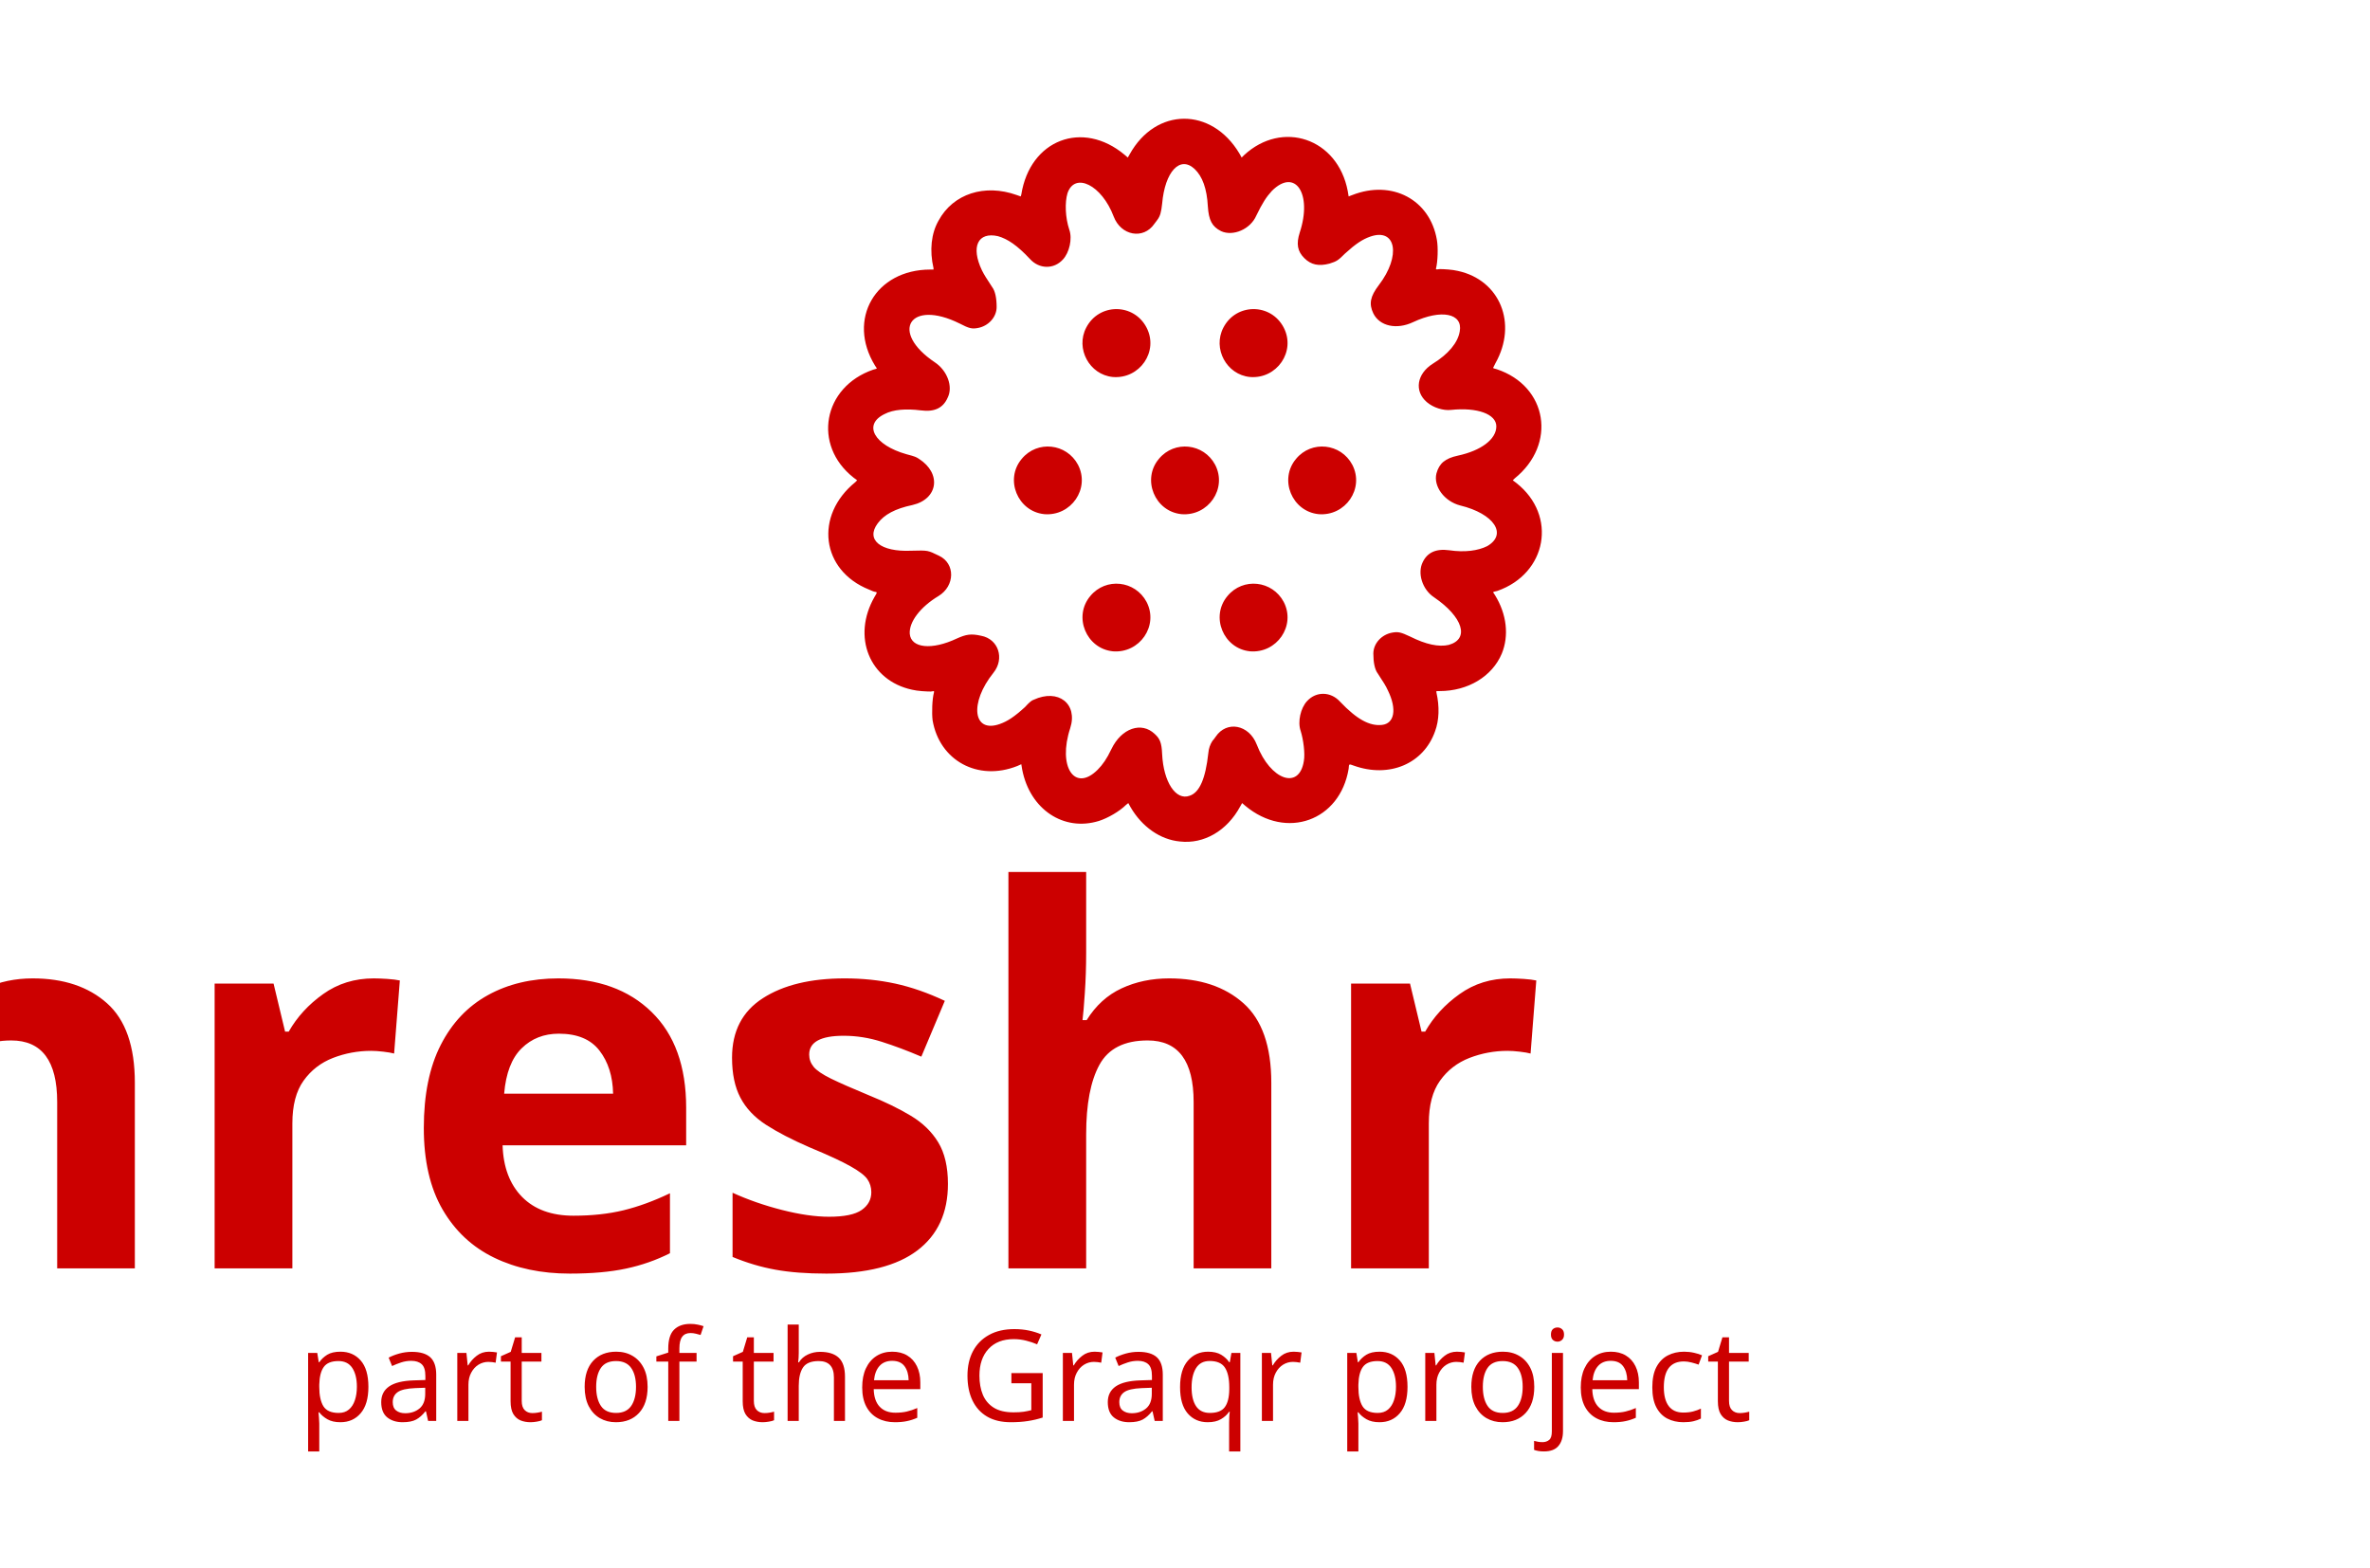
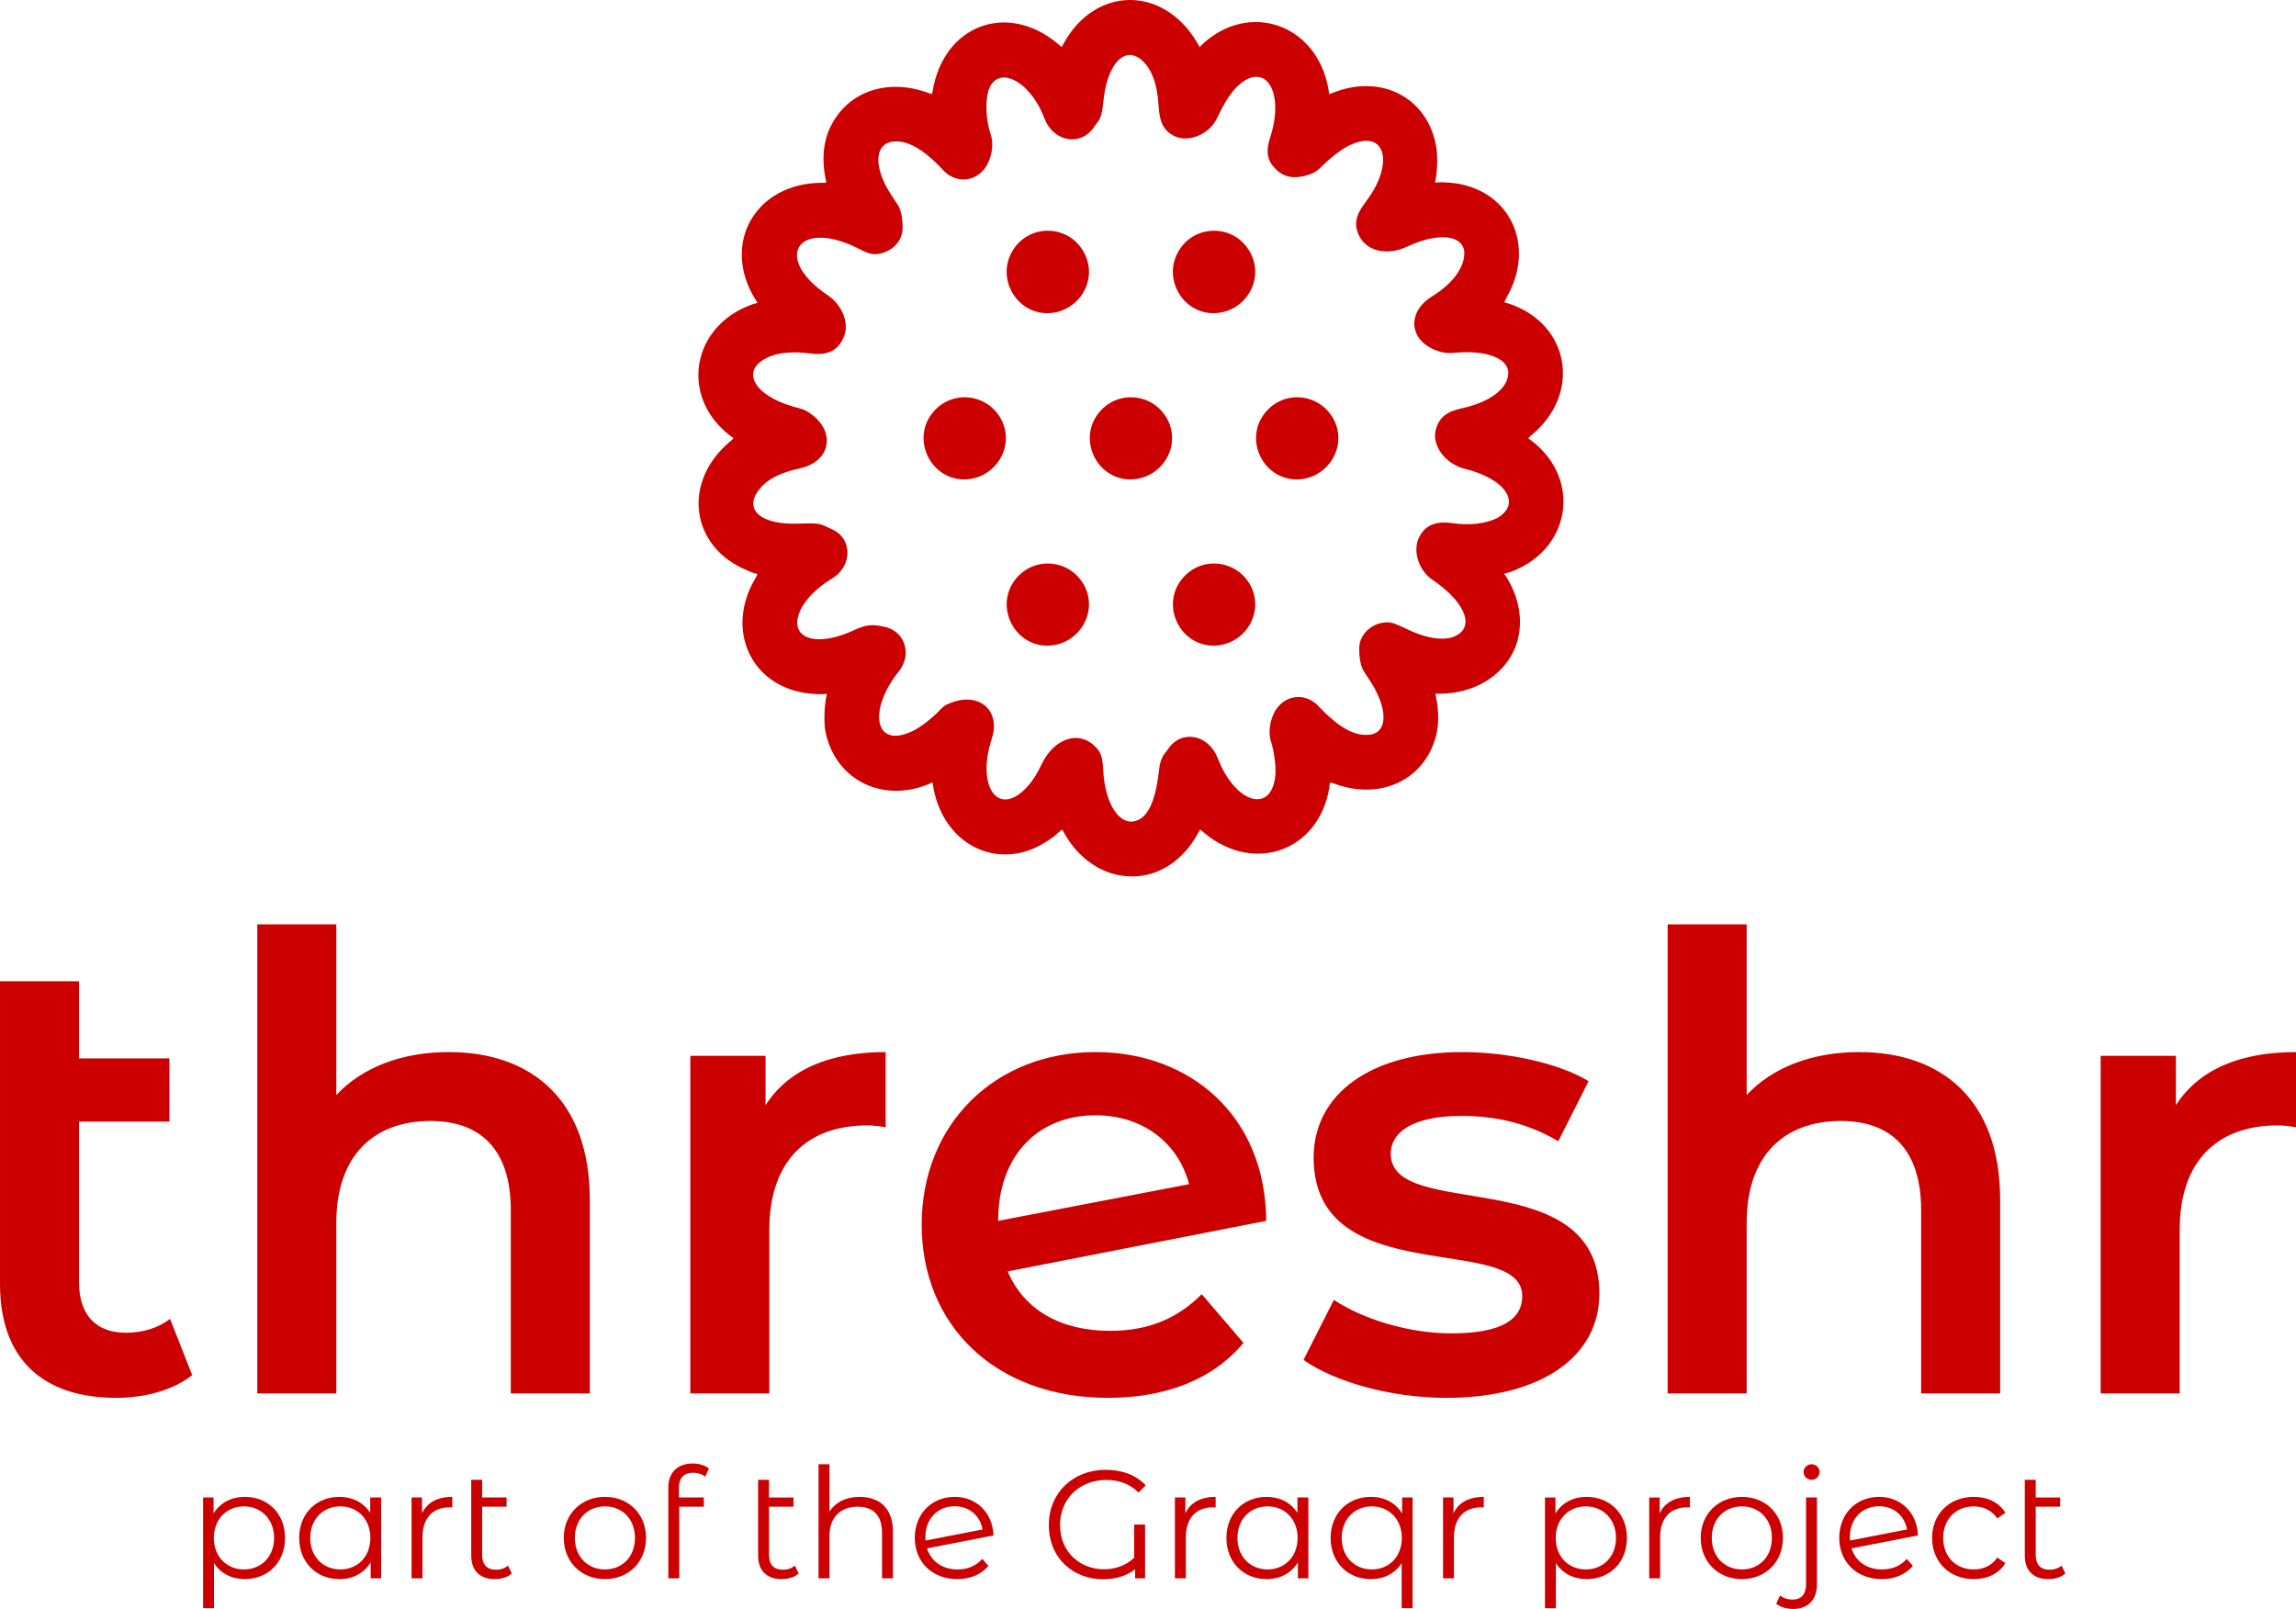
- <svg xmlns="http://www.w3.org/2000/svg" width="499" height="330" viewBox="0 0 499 330" version="1.1" id="svg1">
+ <svg xmlns="http://www.w3.org/2000/svg" width="398.836" height="279.493" viewBox="0 0 398.836 279.493" version="1.1" id="svg1">
  <defs id="defs1" />
-   <g id="layer1" transform="translate(-225.35,51.92756)">
+   <g id="layer1" transform="translate(-278.3971,26.92756)">
    <g id="g1">
      <g id="g2" transform="matrix(1.001492,0,0,1.001492,23.17135,40.87046)" style="stroke-width:0.999">
-         <path d="m 449.945,84.251 c -4.133,-0.384 -7.978,-3.076 -10.381,-7.209 l -0.481,-0.865 -0.481,0.384 c -1.346,1.346 -3.845,2.787 -5.671,3.364 -7.401,2.307 -14.514,-2.403 -16.148,-10.765 l -0.192,-1.153 -0.865,0.384 c -8.266,3.268 -16.34,-1.153 -17.782,-9.612 -0.192,-1.538 -0.096,-4.517 0.288,-5.863 v -0.288 l -0.673,0.096 c -0.865,0 -2.787,-0.096 -3.941,-0.384 -8.939,-1.922 -12.687,-11.15 -7.882,-19.512 0.577,-0.961 0.577,-0.961 0.192,-1.057 -0.192,0 -0.769,-0.192 -1.346,-0.481 -10.092,-4.037 -11.534,-15.571 -2.883,-22.587 l 0.384,-0.384 -0.769,-0.577 c -8.65,-6.824 -6.44,-19.031 4.133,-22.683 0.384,-0.096 0.769,-0.192 0.769,-0.288 0,0 -0.192,-0.288 -0.384,-0.577 -5.959,-9.708 0.096,-20.184 11.63,-20.184 h 0.673 v -0.288 c -0.865,-3.749 -0.481,-7.305 1.057,-9.996 3.076,-5.671 9.708,-7.785 16.436,-5.383 0.481,0.192 0.865,0.288 0.865,0.288 0,0 0,-0.192 0.096,-0.384 1.826,-11.534 12.88,-15.763 21.722,-8.362 l 0.673,0.577 0.384,-0.673 c 5.479,-9.9 17.205,-9.996 23.068,-0.192 l 0.481,0.865 0.481,-0.481 c 8.074,-7.497 19.704,-3.556 21.818,7.497 l 0.192,1.153 0.769,-0.288 c 8.362,-3.268 16.34,0.961 17.782,9.419 0.288,1.538 0.192,4.614 -0.192,6.055 0,0.192 0,0.192 0.769,0.096 0.865,0 2.691,0.096 3.845,0.384 8.843,1.922 12.591,11.053 7.882,19.416 -0.288,0.577 -0.481,0.961 -0.481,0.961 0,0.096 0.384,0.192 0.769,0.288 10.669,3.556 12.687,15.763 3.749,22.972 l -0.384,0.384 0.769,0.577 c 8.65,6.824 6.44,19.031 -4.037,22.683 -0.481,0.096 -0.865,0.192 -0.865,0.288 0,0 0.192,0.288 0.384,0.577 2.499,4.037 2.98,8.554 1.442,12.303 -2.018,4.806 -7.113,7.882 -13.072,7.882 h -0.673 v 0.288 c 0.673,2.98 0.577,5.863 -0.288,8.17 -2.403,6.824 -9.612,9.9 -17.109,7.209 -1.057,-0.384 -0.961,-0.384 -1.057,0.673 -1.826,10.957 -13.072,14.994 -21.722,7.785 l -0.673,-0.577 -0.384,0.673 c -2.787,5.19 -7.689,7.978 -12.687,7.401 z m 2.018,-9.612 c 2.115,-0.673 3.364,-3.652 3.941,-8.939 0.096,-1.057 0.384,-1.826 0.865,-2.595 0.192,-0.192 0.481,-0.577 0.673,-0.865 2.307,-3.46 7.016,-2.595 8.65,1.634 2.884,7.497 8.939,9.612 9.9,3.46 0.288,-1.538 -0.096,-4.517 -0.673,-6.344 -0.673,-1.922 0,-4.806 1.346,-6.248 1.922,-2.115 4.998,-2.018 6.92,0.096 3.556,3.749 6.248,5.19 8.843,4.902 2.595,-0.288 3.172,-3.268 1.25,-7.209 -0.481,-1.057 -0.865,-1.634 -2.115,-3.556 -0.673,-0.865 -0.961,-2.403 -0.961,-4.229 0,-2.115 1.73,-4.037 4.037,-4.421 1.153,-0.192 1.73,-0.096 3.749,0.865 3.268,1.634 5.959,2.211 8.074,1.73 4.421,-1.25 2.98,-5.863 -3.076,-9.996 -2.499,-1.634 -3.556,-5.094 -2.403,-7.401 0.961,-2.018 2.787,-2.884 5.575,-2.499 3.268,0.481 6.055,0.096 7.978,-0.865 4.325,-2.499 1.442,-6.824 -5.671,-8.554 -3.364,-0.865 -5.671,-4.037 -4.998,-6.728 0.577,-2.115 1.826,-3.172 4.517,-3.749 4.902,-1.057 8.074,-3.46 8.074,-6.151 0,-2.595 -4.037,-4.037 -9.516,-3.46 -1.634,0.192 -3.749,-0.481 -5.094,-1.634 -2.691,-2.307 -2.115,-5.959 1.25,-8.074 3.268,-2.018 5.286,-4.421 5.671,-6.824 0.673,-3.749 -3.845,-4.71 -9.804,-1.922 -3.46,1.634 -7.017,0.865 -8.362,-1.826 -0.961,-2.018 -0.673,-3.556 1.153,-5.959 4.71,-6.151 3.652,-12.111 -1.826,-10.188 -1.634,0.577 -3.076,1.538 -5.286,3.556 -1.442,1.442 -1.73,1.634 -3.268,2.115 -2.211,0.577 -3.845,0.288 -5.286,-1.153 -1.442,-1.442 -1.73,-2.98 -0.961,-5.383 2.691,-8.17 -0.961,-13.649 -5.863,-8.747 -1.153,1.25 -2.018,2.595 -3.268,5.19 -1.25,2.883 -4.902,4.421 -7.401,3.268 -1.922,-0.961 -2.595,-2.307 -2.787,-5.19 -0.192,-3.749 -1.153,-6.344 -2.787,-7.882 -3.076,-2.883 -6.248,0.577 -6.824,7.305 -0.192,1.73 -0.384,2.595 -1.057,3.46 -0.096,0.096 -0.384,0.481 -0.577,0.769 -2.307,3.364 -7.017,2.499 -8.554,-1.538 -2.499,-6.632 -8.17,-9.419 -9.708,-4.902 -0.577,1.922 -0.481,5.094 0.384,7.689 0.673,1.922 0,4.806 -1.346,6.248 -1.922,2.115 -4.998,2.018 -6.92,-0.096 -2.691,-2.883 -4.71,-4.229 -6.728,-4.806 -4.229,-0.961 -5.767,2.211 -3.364,7.209 0.481,0.961 0.865,1.538 2.115,3.46 0.673,0.865 0.961,2.403 0.961,4.229 0,2.115 -1.73,4.037 -4.037,4.421 -1.153,0.192 -1.73,0.096 -3.749,-0.961 -10.477,-5.19 -14.802,1.73 -5.19,8.17 2.595,1.73 3.845,5.094 2.691,7.401 -0.961,2.211 -2.787,3.076 -5.671,2.691 -3.076,-0.384 -5.767,-0.192 -7.593,0.769 -4.614,2.211 -2.211,6.536 4.614,8.458 1.826,0.481 2.018,0.577 2.595,0.961 4.806,3.076 4.037,8.458 -1.346,9.708 -3.652,0.769 -5.959,2.018 -7.305,3.845 -2.595,3.46 0.577,6.055 7.017,5.767 3.652,-0.096 3.46,-0.096 5.863,1.057 3.46,1.634 3.364,6.344 -0.096,8.458 -3.845,2.307 -6.248,5.479 -6.055,7.978 0.288,2.98 4.614,3.46 9.9,0.961 1.922,-0.865 2.98,-1.057 5.094,-0.577 3.652,0.673 4.998,4.806 2.595,7.785 -5.094,6.344 -4.325,12.783 1.346,10.765 1.634,-0.577 3.076,-1.538 5.286,-3.556 0.865,-0.961 1.442,-1.442 1.826,-1.538 5.19,-2.403 9.323,0.865 7.689,5.959 -2.691,8.17 0.961,13.552 5.767,8.747 1.057,-1.057 1.922,-2.307 2.884,-4.325 2.115,-4.421 6.344,-5.863 9.131,-3.172 1.057,0.961 1.442,1.826 1.538,4.229 0.288,5.863 2.884,9.804 5.767,8.747 z m -16.148,-30.373 c -5.575,-0.577 -8.362,-7.305 -4.71,-11.63 3.268,-3.941 9.419,-3.268 11.822,1.25 2.595,4.998 -1.442,10.861 -7.113,10.381 z m 28.835,0 c -5.575,-0.577 -8.362,-7.305 -4.71,-11.63 3.268,-3.941 9.419,-3.268 11.822,1.25 2.595,4.998 -1.442,10.861 -7.113,10.381 z m -43.252,-28.835 c -5.575,-0.577 -8.362,-7.305 -4.71,-11.63 3.268,-3.941 9.419,-3.268 11.822,1.25 2.595,4.998 -1.442,10.861 -7.113,10.381 z m 28.835,0 c -5.575,-0.577 -8.362,-7.305 -4.71,-11.63 3.268,-3.941 9.419,-3.268 11.822,1.25 2.595,4.998 -1.442,10.861 -7.113,10.381 z m 28.835,0 c -5.575,-0.577 -8.362,-7.305 -4.71,-11.63 3.268,-3.941 9.419,-3.268 11.822,1.25 2.595,4.998 -1.442,10.861 -7.113,10.381 z m -43.252,-28.835 c -4.902,-0.481 -7.882,-5.959 -5.575,-10.381 2.691,-5.19 9.996,-5.19 12.687,0 2.595,4.998 -1.442,10.861 -7.113,10.381 z m 28.835,0 c -4.902,-0.481 -7.882,-5.959 -5.575,-10.381 2.691,-5.19 9.996,-5.19 12.687,0 2.595,4.998 -1.442,10.861 -7.113,10.381 z" id="path2" style="fill:#cc0000;fill-opacity:1;stroke-width:0.999" />
-         <text xml:space="preserve" style="font-style:italic;font-variant:normal;font-weight:normal;font-stretch:normal;font-size:109.648px;font-family:'Fira Code Two iScript';-inkscape-font-specification:'Fira Code Two iScript Italic';text-align:center;letter-spacing:0px;text-anchor:middle;fill:#cc0000;fill-opacity:1;stroke:none;stroke-width:4.993;stroke-linecap:round;stroke-linejoin:round;stroke-miterlimit:20;stroke-dasharray:none;paint-order:stroke fill markers" x="451.28" y="173.998" id="text42">
-           <tspan id="tspan42" x="451.28" y="173.998" style="font-style:normal;font-variant:normal;font-weight:600;font-stretch:normal;font-family:'Montserrat Alternates';-inkscape-font-specification:'Montserrat Alternates Semi-Bold';text-align:center;letter-spacing:0px;text-anchor:middle;fill:#cc0000;fill-opacity:1;stroke-width:4.993">threshr</tspan>
+         <g id="g5">
+           <path d="m 449.945,84.251 c -4.133,-0.384 -7.978,-3.076 -10.381,-7.209 l -0.481,-0.865 -0.481,0.384 c -1.346,1.346 -3.845,2.787 -5.671,3.364 -7.401,2.307 -14.514,-2.403 -16.148,-10.765 l -0.192,-1.153 -0.865,0.384 c -8.266,3.268 -16.34,-1.153 -17.782,-9.612 -0.192,-1.538 -0.096,-4.517 0.288,-5.863 v -0.288 l -0.673,0.096 c -0.865,0 -2.787,-0.096 -3.941,-0.384 -8.939,-1.922 -12.687,-11.15 -7.882,-19.512 0.577,-0.961 0.577,-0.961 0.192,-1.057 -0.192,0 -0.769,-0.192 -1.346,-0.481 -10.092,-4.037 -11.534,-15.571 -2.883,-22.587 l 0.384,-0.384 -0.769,-0.577 c -8.65,-6.824 -6.44,-19.031 4.133,-22.683 0.384,-0.096 0.769,-0.192 0.769,-0.288 0,0 -0.192,-0.288 -0.384,-0.577 -5.959,-9.708 0.096,-20.184 11.63,-20.184 h 0.673 v -0.288 c -0.865,-3.749 -0.481,-7.305 1.057,-9.996 3.076,-5.671 9.708,-7.785 16.436,-5.383 0.481,0.192 0.865,0.288 0.865,0.288 0,0 0,-0.192 0.096,-0.384 1.826,-11.534 12.88,-15.763 21.722,-8.362 l 0.673,0.577 0.384,-0.673 c 5.479,-9.9 17.205,-9.996 23.068,-0.192 l 0.481,0.865 0.481,-0.481 c 8.074,-7.497 19.704,-3.556 21.818,7.497 l 0.192,1.153 0.769,-0.288 c 8.362,-3.268 16.34,0.961 17.782,9.419 0.288,1.538 0.192,4.614 -0.192,6.055 0,0.192 0,0.192 0.769,0.096 0.865,0 2.691,0.096 3.845,0.384 8.843,1.922 12.591,11.053 7.882,19.416 -0.288,0.577 -0.481,0.961 -0.481,0.961 0,0.096 0.384,0.192 0.769,0.288 10.669,3.556 12.687,15.763 3.749,22.972 l -0.384,0.384 0.769,0.577 c 8.65,6.824 6.44,19.031 -4.037,22.683 -0.481,0.096 -0.865,0.192 -0.865,0.288 0,0 0.192,0.288 0.384,0.577 2.499,4.037 2.98,8.554 1.442,12.303 -2.018,4.806 -7.113,7.882 -13.072,7.882 h -0.673 v 0.288 c 0.673,2.98 0.577,5.863 -0.288,8.17 -2.403,6.824 -9.612,9.9 -17.109,7.209 -1.057,-0.384 -0.961,-0.384 -1.057,0.673 -1.826,10.957 -13.072,14.994 -21.722,7.785 l -0.673,-0.577 -0.384,0.673 c -2.787,5.19 -7.689,7.978 -12.687,7.401 z m 2.018,-9.612 c 2.115,-0.673 3.364,-3.652 3.941,-8.939 0.096,-1.057 0.384,-1.826 0.865,-2.595 0.192,-0.192 0.481,-0.577 0.673,-0.865 2.307,-3.46 7.016,-2.595 8.65,1.634 2.884,7.497 8.939,9.612 9.9,3.46 0.288,-1.538 -0.096,-4.517 -0.673,-6.344 -0.673,-1.922 0,-4.806 1.346,-6.248 1.922,-2.115 4.998,-2.018 6.92,0.096 3.556,3.749 6.248,5.19 8.843,4.902 2.595,-0.288 3.172,-3.268 1.25,-7.209 -0.481,-1.057 -0.865,-1.634 -2.115,-3.556 -0.673,-0.865 -0.961,-2.403 -0.961,-4.229 0,-2.115 1.73,-4.037 4.037,-4.421 1.153,-0.192 1.73,-0.096 3.749,0.865 3.268,1.634 5.959,2.211 8.074,1.73 4.421,-1.25 2.98,-5.863 -3.076,-9.996 -2.499,-1.634 -3.556,-5.094 -2.403,-7.401 0.961,-2.018 2.787,-2.884 5.575,-2.499 3.268,0.481 6.055,0.096 7.978,-0.865 4.325,-2.499 1.442,-6.824 -5.671,-8.554 -3.364,-0.865 -5.671,-4.037 -4.998,-6.728 0.577,-2.115 1.826,-3.172 4.517,-3.749 4.902,-1.057 8.074,-3.46 8.074,-6.151 0,-2.595 -4.037,-4.037 -9.516,-3.46 -1.634,0.192 -3.749,-0.481 -5.094,-1.634 -2.691,-2.307 -2.115,-5.959 1.25,-8.074 3.268,-2.018 5.286,-4.421 5.671,-6.824 0.673,-3.749 -3.845,-4.71 -9.804,-1.922 -3.46,1.634 -7.017,0.865 -8.362,-1.826 -0.961,-2.018 -0.673,-3.556 1.153,-5.959 4.71,-6.151 3.652,-12.111 -1.826,-10.188 -1.634,0.577 -3.076,1.538 -5.286,3.556 -1.442,1.442 -1.73,1.634 -3.268,2.115 -2.211,0.577 -3.845,0.288 -5.286,-1.153 -1.442,-1.442 -1.73,-2.98 -0.961,-5.383 2.691,-8.17 -0.961,-13.649 -5.863,-8.747 -1.153,1.25 -2.018,2.595 -3.268,5.19 -1.25,2.883 -4.902,4.421 -7.401,3.268 -1.922,-0.961 -2.595,-2.307 -2.787,-5.19 -0.192,-3.749 -1.153,-6.344 -2.787,-7.882 -3.076,-2.883 -6.248,0.577 -6.824,7.305 -0.192,1.73 -0.384,2.595 -1.057,3.46 -0.096,0.096 -0.384,0.481 -0.577,0.769 -2.307,3.364 -7.017,2.499 -8.554,-1.538 -2.499,-6.632 -8.17,-9.419 -9.708,-4.902 -0.577,1.922 -0.481,5.094 0.384,7.689 0.673,1.922 0,4.806 -1.346,6.248 -1.922,2.115 -4.998,2.018 -6.92,-0.096 -2.691,-2.883 -4.71,-4.229 -6.728,-4.806 -4.229,-0.961 -5.767,2.211 -3.364,7.209 0.481,0.961 0.865,1.538 2.115,3.46 0.673,0.865 0.961,2.403 0.961,4.229 0,2.115 -1.73,4.037 -4.037,4.421 -1.153,0.192 -1.73,0.096 -3.749,-0.961 -10.477,-5.19 -14.802,1.73 -5.19,8.17 2.595,1.73 3.845,5.094 2.691,7.401 -0.961,2.211 -2.787,3.076 -5.671,2.691 -3.076,-0.384 -5.767,-0.192 -7.593,0.769 -4.614,2.211 -2.211,6.536 4.614,8.458 1.826,0.481 2.018,0.577 2.595,0.961 4.806,3.076 4.037,8.458 -1.346,9.708 -3.652,0.769 -5.959,2.018 -7.305,3.845 -2.595,3.46 0.577,6.055 7.017,5.767 3.652,-0.096 3.46,-0.096 5.863,1.057 3.46,1.634 3.364,6.344 -0.096,8.458 -3.845,2.307 -6.248,5.479 -6.055,7.978 0.288,2.98 4.614,3.46 9.9,0.961 1.922,-0.865 2.98,-1.057 5.094,-0.577 3.652,0.673 4.998,4.806 2.595,7.785 -5.094,6.344 -4.325,12.783 1.346,10.765 1.634,-0.577 3.076,-1.538 5.286,-3.556 0.865,-0.961 1.442,-1.442 1.826,-1.538 5.19,-2.403 9.323,0.865 7.689,5.959 -2.691,8.17 0.961,13.552 5.767,8.747 1.057,-1.057 1.922,-2.307 2.884,-4.325 2.115,-4.421 6.344,-5.863 9.131,-3.172 1.057,0.961 1.442,1.826 1.538,4.229 0.288,5.863 2.884,9.804 5.767,8.747 z m -16.148,-30.373 c -5.575,-0.577 -8.362,-7.305 -4.71,-11.63 3.268,-3.941 9.419,-3.268 11.822,1.25 2.595,4.998 -1.442,10.861 -7.113,10.381 z m 28.835,0 c -5.575,-0.577 -8.362,-7.305 -4.71,-11.63 3.268,-3.941 9.419,-3.268 11.822,1.25 2.595,4.998 -1.442,10.861 -7.113,10.381 z m -43.252,-28.835 c -5.575,-0.577 -8.362,-7.305 -4.71,-11.63 3.268,-3.941 9.419,-3.268 11.822,1.25 2.595,4.998 -1.442,10.861 -7.113,10.381 z m 28.835,0 c -5.575,-0.577 -8.362,-7.305 -4.71,-11.63 3.268,-3.941 9.419,-3.268 11.822,1.25 2.595,4.998 -1.442,10.861 -7.113,10.381 z m 28.835,0 c -5.575,-0.577 -8.362,-7.305 -4.71,-11.63 3.268,-3.941 9.419,-3.268 11.822,1.25 2.595,4.998 -1.442,10.861 -7.113,10.381 z m -43.252,-28.835 c -4.902,-0.481 -7.882,-5.959 -5.575,-10.381 2.691,-5.19 9.996,-5.19 12.687,0 2.595,4.998 -1.442,10.861 -7.113,10.381 z m 28.835,0 c -4.902,-0.481 -7.882,-5.959 -5.575,-10.381 2.691,-5.19 9.996,-5.19 12.687,0 2.595,4.998 -1.442,10.861 -7.113,10.381 z" id="path2" style="fill:#cc0000;fill-opacity:1;stroke-width:0.999" />
+           <path style="font-weight:600;font-size:109.648px;font-family:'Montserrat Alternates';-inkscape-font-specification:'Montserrat Alternates Semi-Bold';text-align:center;letter-spacing:0px;text-anchor:middle;fill:#cc0000;stroke-width:4.993;stroke-linecap:round;stroke-linejoin:round;stroke-miterlimit:20;paint-order:stroke fill markers" d="m 284.341,161.06 c -2.083,1.645 -4.825,2.412 -7.675,2.412 -5.153,0 -8.114,-3.07 -8.114,-8.772 v -27.851 h 15.68 v -10.965 h -15.68 v -13.377 h -13.706 v 52.521 c 0,12.938 7.346,19.737 20.175,19.737 4.934,0 9.868,-1.316 13.158,-3.947 z m 48.355,-46.271 c -8.114,0 -15.022,2.632 -19.517,7.456 V 92.64 h -13.706 v 81.359 h 13.706 v -29.605 c 0,-11.732 6.579,-17.653 16.338,-17.653 8.772,0 13.925,5.044 13.925,15.46 v 31.798 h 13.706 v -33.552 c 0,-17.653 -10.417,-25.658 -24.451,-25.658 z m 54.934,9.21 v -8.553 h -13.048 v 58.552 h 13.706 v -28.399 c 0,-11.952 6.579,-18.092 16.995,-18.092 0.987,0 1.974,0.11 3.18,0.329 v -13.048 c -9.759,0 -16.886,3.07 -20.833,9.21 z m 59.758,39.144 c -8.553,0 -14.912,-3.618 -17.763,-10.307 l 44.846,-8.772 c -0.11,-18.311 -13.267,-29.276 -29.605,-29.276 -17.434,0 -30.153,12.5 -30.153,29.934 0,17.434 12.719,30.044 32.346,30.044 10.088,0 18.311,-3.289 23.465,-9.539 l -7.237,-8.443 c -4.276,4.276 -9.32,6.36 -15.899,6.36 z m -2.522,-37.39 c 8.224,0 14.364,4.825 16.228,11.952 l -33.114,6.36 v -0.11 c 0,-11.184 6.908,-18.202 16.886,-18.202 z m 60.855,49.013 c 16.447,0 26.535,-7.127 26.535,-18.092 0,-22.916 -36.184,-12.39 -36.184,-24.232 0,-3.838 3.947,-6.579 12.281,-6.579 5.592,0 11.184,1.096 16.776,4.386 l 5.263,-10.417 c -5.263,-3.18 -14.145,-5.044 -21.93,-5.044 -15.789,0 -25.767,7.237 -25.767,18.311 0,23.355 36.184,12.829 36.184,24.013 0,4.057 -3.618,6.469 -12.281,6.469 -7.346,0 -15.241,-2.412 -20.395,-5.811 l -5.263,10.417 c 5.263,3.728 15.022,6.579 24.78,6.579 z m 71.6,-59.977 c -8.114,0 -15.022,2.632 -19.517,7.456 V 92.64 h -13.706 v 81.359 h 13.706 v -29.605 c 0,-11.732 6.579,-17.653 16.338,-17.653 8.772,0 13.925,5.044 13.925,15.46 v 31.798 h 13.706 v -33.552 c 0,-17.653 -10.417,-25.658 -24.451,-25.658 z m 54.934,9.21 v -8.553 h -13.048 v 58.552 h 13.706 v -28.399 c 0,-11.952 6.579,-18.092 16.995,-18.092 0.987,0 1.974,0.11 3.18,0.329 v -13.048 c -9.759,0 -16.886,3.07 -20.833,9.21 z" id="text42" aria-label="threshr" />
+           <path style="font-size:26.667px;font-family:'Montserrat Alternates';-inkscape-font-specification:'Montserrat Alternates';text-align:center;letter-spacing:0px;text-anchor:middle;fill:#cc0000;paint-order:stroke fill markers" d="m 297.299,191.939 c -2.32,0 -4.267,1.013 -5.413,2.88 v -2.773 h -1.813 v 19.2 h 1.893 v -7.813 c 1.173,1.813 3.093,2.773 5.333,2.773 4,0 6.987,-2.88 6.987,-7.147 0,-4.24 -2.987,-7.12 -6.987,-7.12 z m -0.133,12.587 c -2.987,0 -5.227,-2.187 -5.227,-5.467 0,-3.253 2.24,-5.467 5.227,-5.467 2.96,0 5.227,2.213 5.227,5.467 0,3.28 -2.267,5.467 -5.227,5.467 z m 21.893,-12.48 v 2.667 c -1.173,-1.813 -3.093,-2.773 -5.333,-2.773 -4,0 -6.987,2.88 -6.987,7.12 0,4.24 2.987,7.147 6.987,7.147 2.32,0 4.267,-1.013 5.413,-2.907 v 2.773 h 1.813 v -14.027 z m -5.173,12.48 c -2.987,0 -5.227,-2.187 -5.227,-5.467 0,-3.28 2.24,-5.467 5.227,-5.467 2.96,0 5.2,2.187 5.2,5.467 0,3.28 -2.24,5.467 -5.2,5.467 z m 14.16,-9.733 v -2.747 h -1.813 v 14.027 h 1.893 v -7.147 c 0,-3.307 1.787,-5.173 4.72,-5.173 0.133,0 0.293,0.027 0.453,0.027 v -1.84 c -2.587,0 -4.373,0.987 -5.253,2.853 z m 14.907,9.067 c -0.533,0.48 -1.28,0.72 -2.08,0.72 -1.573,0 -2.4,-0.907 -2.4,-2.56 v -8.373 h 4.24 v -1.6 h -4.24 v -3.067 h -1.893 v 13.147 c 0,2.587 1.467,4.08 4.107,4.08 1.093,0 2.213,-0.32 2.933,-0.987 z m 16.827,2.347 c 4.107,0 7.12,-2.987 7.12,-7.147 0,-4.16 -3.013,-7.12 -7.12,-7.12 -4.107,0 -7.147,2.96 -7.147,7.12 0,4.16 3.04,7.147 7.147,7.147 z m 0,-1.68 c -2.987,0 -5.227,-2.187 -5.227,-5.467 0,-3.28 2.24,-5.467 5.227,-5.467 2.987,0 5.2,2.187 5.2,5.467 0,3.28 -2.213,5.467 -5.2,5.467 z m 15.307,-16.773 c 0.8,0 1.547,0.24 2.08,0.693 l 0.64,-1.413 c -0.693,-0.587 -1.76,-0.88 -2.8,-0.88 -2.747,0 -4.24,1.653 -4.24,4.16 v 15.76 h 1.893 v -12.427 h 4.267 v -1.6 h -4.32 v -1.653 c 0,-1.733 0.853,-2.64 2.48,-2.64 z m 17.627,16.107 c -0.533,0.48 -1.28,0.72 -2.08,0.72 -1.573,0 -2.4,-0.907 -2.4,-2.56 v -8.373 h 4.24 v -1.6 h -4.24 v -3.067 h -1.893 v 13.147 c 0,2.587 1.467,4.08 4.107,4.08 1.093,0 2.213,-0.32 2.933,-0.987 z m 11.253,-11.92 c -2.373,0 -4.213,0.933 -5.253,2.56 v -8.213 h -1.893 v 19.787 h 1.893 v -7.36 c 0,-3.2 1.893,-5.067 4.907,-5.067 2.667,0 4.213,1.52 4.213,4.48 v 7.947 h 1.893 v -8.133 c 0,-4.027 -2.347,-6 -5.76,-6 z m 16.96,12.587 c -2.613,0 -4.587,-1.387 -5.28,-3.653 l 11.52,-2.24 c -0.133,-3.947 -2.96,-6.693 -6.72,-6.693 -4.027,0 -6.933,2.96 -6.933,7.12 0,4.16 3.013,7.147 7.387,7.147 2.213,0 4.133,-0.8 5.387,-2.293 l -1.067,-1.227 c -1.04,1.227 -2.56,1.84 -4.293,1.84 z m -0.48,-10.96 c 2.587,0 4.427,1.733 4.827,4.027 l -9.893,1.92 c -0.027,-0.187 -0.027,-0.373 -0.027,-0.587 0,-3.173 2.107,-5.36 5.093,-5.36 z m 31.12,8.933 c -1.44,1.387 -3.36,2 -5.253,2 -3.92,0 -7.6,-2.773 -7.6,-7.707 0,-4.507 3.387,-7.787 8,-7.787 2.187,0 4.053,0.64 5.627,2.187 l 1.227,-1.253 c -1.653,-1.787 -4.107,-2.693 -6.933,-2.693 -5.707,0 -9.867,4.027 -9.867,9.547 0,6.08 4.533,9.44 9.413,9.44 2.107,0 4.08,-0.56 5.547,-1.733 v 1.573 h 1.733 v -9.333 h -1.893 z m 8.88,-7.707 v -2.747 h -1.813 v 14.027 h 1.893 v -7.147 c 0,-3.307 1.787,-5.173 4.72,-5.173 0.133,0 0.293,0.027 0.453,0.027 v -1.84 c -2.587,0 -4.373,0.987 -5.253,2.853 z m 19.44,-2.747 v 2.667 c -1.173,-1.813 -3.093,-2.773 -5.333,-2.773 -4,0 -6.987,2.88 -6.987,7.12 0,4.24 2.987,7.147 6.987,7.147 2.32,0 4.267,-1.013 5.413,-2.907 v 2.773 h 1.813 v -14.027 z m -5.173,12.48 c -2.987,0 -5.227,-2.187 -5.227,-5.467 0,-3.28 2.24,-5.467 5.227,-5.467 2.96,0 5.2,2.187 5.2,5.467 0,3.28 -2.24,5.467 -5.2,5.467 z m 23.333,-12.48 v 2.773 c -1.147,-1.867 -3.093,-2.88 -5.413,-2.88 -4,0 -6.987,2.88 -6.987,7.12 0,4.267 2.987,7.147 6.987,7.147 2.24,0 4.16,-0.96 5.333,-2.773 v 7.813 h 1.893 v -19.2 z m -5.253,12.48 c -2.987,0 -5.227,-2.187 -5.227,-5.467 0,-3.253 2.24,-5.467 5.227,-5.467 2.96,0 5.2,2.213 5.2,5.467 0,3.28 -2.24,5.467 -5.2,5.467 z m 14.16,-9.733 v -2.747 h -1.813 v 14.027 h 1.893 v -7.147 c 0,-3.307 1.787,-5.173 4.72,-5.173 0.133,0 0.293,0.027 0.453,0.027 v -1.84 c -2.587,0 -4.373,0.987 -5.253,2.853 z m 23.093,-2.853 c -2.32,0 -4.267,1.013 -5.413,2.88 v -2.773 h -1.813 v 19.2 h 1.893 v -7.813 c 1.173,1.813 3.093,2.773 5.333,2.773 4,0 6.987,-2.88 6.987,-7.147 0,-4.24 -2.987,-7.12 -6.987,-7.12 z m -0.133,12.587 c -2.987,0 -5.227,-2.187 -5.227,-5.467 0,-3.253 2.24,-5.467 5.227,-5.467 2.96,0 5.227,2.213 5.227,5.467 0,3.28 -2.267,5.467 -5.227,5.467 z m 12.8,-9.733 v -2.747 h -1.813 v 14.027 h 1.893 v -7.147 c 0,-3.307 1.787,-5.173 4.72,-5.173 0.133,0 0.293,0.027 0.453,0.027 v -1.84 c -2.587,0 -4.373,0.987 -5.253,2.853 z m 14.267,11.413 c 4.107,0 7.12,-2.987 7.12,-7.147 0,-4.16 -3.013,-7.12 -7.12,-7.12 -4.107,0 -7.147,2.96 -7.147,7.12 0,4.16 3.04,7.147 7.147,7.147 z m 0,-1.68 c -2.987,0 -5.227,-2.187 -5.227,-5.467 0,-3.28 2.24,-5.467 5.227,-5.467 2.987,0 5.2,2.187 5.2,5.467 0,3.28 -2.213,5.467 -5.2,5.467 z m 12.08,-15.547 c 0.8,0 1.387,-0.613 1.387,-1.387 0,-0.72 -0.613,-1.307 -1.387,-1.307 -0.773,0 -1.387,0.613 -1.387,1.333 0,0.747 0.613,1.36 1.387,1.36 z m -3.173,22.4 c 2.667,0 4.107,-1.68 4.107,-4.267 v -15.067 h -1.893 v 15.067 c 0,1.733 -0.827,2.64 -2.32,2.64 -0.88,0 -1.627,-0.24 -2.187,-0.72 l -0.667,1.44 c 0.693,0.613 1.84,0.907 2.96,0.907 z m 15.387,-6.853 c -2.613,0 -4.587,-1.387 -5.28,-3.653 l 11.52,-2.24 c -0.133,-3.947 -2.96,-6.693 -6.72,-6.693 -4.027,0 -6.933,2.96 -6.933,7.12 0,4.16 3.013,7.147 7.387,7.147 2.213,0 4.133,-0.8 5.387,-2.293 l -1.067,-1.227 c -1.04,1.227 -2.56,1.84 -4.293,1.84 z m -0.48,-10.96 c 2.587,0 4.427,1.733 4.827,4.027 l -9.893,1.92 c -0.027,-0.187 -0.027,-0.373 -0.027,-0.587 0,-3.173 2.107,-5.36 5.093,-5.36 z m 16.4,12.64 c 2.373,0 4.373,-0.96 5.493,-2.773 l -1.413,-0.96 c -0.96,1.413 -2.453,2.053 -4.08,2.053 -3.067,0 -5.307,-2.16 -5.307,-5.467 0,-3.28 2.24,-5.467 5.307,-5.467 1.627,0 3.12,0.667 4.08,2.08 l 1.413,-0.96 c -1.12,-1.84 -3.12,-2.773 -5.493,-2.773 -4.187,0 -7.227,2.933 -7.227,7.12 0,4.187 3.04,7.147 7.227,7.147 z m 15.227,-2.347 c -0.533,0.48 -1.28,0.72 -2.08,0.72 -1.573,0 -2.4,-0.907 -2.4,-2.56 v -8.373 h 4.24 v -1.6 h -4.24 v -3.067 h -1.893 v 13.147 c 0,2.587 1.467,4.08 4.107,4.08 1.093,0 2.213,-0.32 2.933,-0.987 z" id="text1" aria-label="part of the Graqr project" />
+         </g>
+         <path d="m 1016.1,84.251 c -4.133,-0.384 -7.978,-3.076 -10.381,-7.209 l -0.481,-0.865 -0.481,0.384 c -1.346,1.346 -3.845,2.787 -5.671,3.364 -7.401,2.307 -14.514,-2.403 -16.148,-10.765 l -0.192,-1.153 -0.865,0.384 c -8.266,3.268 -16.34,-1.153 -17.782,-9.612 -0.192,-1.538 -0.096,-4.517 0.288,-5.863 v -0.288 l -0.673,0.096 c -0.865,0 -2.787,-0.096 -3.941,-0.384 -8.939,-1.922 -12.687,-11.15 -7.882,-19.512 0.577,-0.961 0.577,-0.961 0.192,-1.057 -0.192,0 -0.769,-0.192 -1.346,-0.481 -10.092,-4.037 -11.534,-15.571 -2.883,-22.587 l 0.384,-0.384 -0.769,-0.577 c -8.65,-6.824 -6.44,-19.031 4.133,-22.683 0.384,-0.096 0.769,-0.192 0.769,-0.288 0,0 -0.192,-0.288 -0.384,-0.577 -5.959,-9.708 0.096,-20.184 11.63,-20.184 h 0.673 v -0.288 c -0.865,-3.749 -0.481,-7.305 1.057,-9.996 3.076,-5.671 9.708,-7.785 16.436,-5.383 0.481,0.192 0.865,0.288 0.865,0.288 0,0 0,-0.192 0.096,-0.384 1.826,-11.534 12.88,-15.763 21.722,-8.362 l 0.673,0.577 0.385,-0.673 c 5.479,-9.9 17.205,-9.996 23.068,-0.192 l 0.481,0.865 0.481,-0.481 c 8.074,-7.497 19.704,-3.556 21.818,7.497 l 0.192,1.153 0.769,-0.288 c 8.362,-3.268 16.34,0.961 17.782,9.419 0.288,1.538 0.192,4.614 -0.192,6.055 0,0.192 0,0.192 0.769,0.096 0.865,0 2.691,0.096 3.845,0.384 8.843,1.922 12.591,11.053 7.882,19.416 -0.288,0.577 -0.481,0.961 -0.481,0.961 0,0.096 0.385,0.192 0.769,0.288 10.669,3.556 12.687,15.763 3.749,22.972 l -0.385,0.384 0.769,0.577 c 8.65,6.824 6.44,19.031 -4.037,22.683 -0.481,0.096 -0.865,0.192 -0.865,0.288 0,0 0.192,0.288 0.385,0.577 2.499,4.037 2.98,8.554 1.442,12.303 -2.018,4.806 -7.113,7.882 -13.072,7.882 h -0.673 v 0.288 c 0.673,2.98 0.577,5.863 -0.288,8.17 -2.403,6.824 -9.612,9.9 -17.109,7.209 -1.057,-0.384 -0.961,-0.384 -1.057,0.673 -1.826,10.957 -13.072,14.994 -21.722,7.785 l -0.673,-0.577 -0.385,0.673 c -2.787,5.19 -7.689,7.978 -12.687,7.401 z m 2.018,-9.612 c 2.115,-0.673 3.364,-3.652 3.941,-8.939 0.096,-1.057 0.384,-1.826 0.865,-2.595 0.192,-0.192 0.481,-0.577 0.673,-0.865 2.307,-3.46 7.016,-2.595 8.65,1.634 2.884,7.497 8.939,9.612 9.9,3.46 0.288,-1.538 -0.096,-4.517 -0.673,-6.344 -0.673,-1.922 0,-4.806 1.346,-6.248 1.922,-2.115 4.998,-2.018 6.92,0.096 3.556,3.749 6.248,5.19 8.843,4.902 2.595,-0.288 3.172,-3.268 1.25,-7.209 -0.48,-1.057 -0.865,-1.634 -2.115,-3.556 -0.673,-0.865 -0.961,-2.403 -0.961,-4.229 0,-2.115 1.73,-4.037 4.037,-4.421 1.153,-0.192 1.73,-0.096 3.748,0.865 3.268,1.634 5.959,2.211 8.074,1.73 4.421,-1.25 2.98,-5.863 -3.076,-9.996 -2.499,-1.634 -3.556,-5.094 -2.403,-7.401 0.961,-2.018 2.787,-2.884 5.575,-2.499 3.268,0.481 6.055,0.096 7.978,-0.865 4.325,-2.499 1.442,-6.824 -5.671,-8.554 -3.364,-0.865 -5.671,-4.037 -4.998,-6.728 0.577,-2.115 1.826,-3.172 4.518,-3.749 4.902,-1.057 8.074,-3.46 8.074,-6.151 0,-2.595 -4.037,-4.037 -9.515,-3.46 -1.634,0.192 -3.748,-0.481 -5.094,-1.634 -2.691,-2.307 -2.115,-5.959 1.25,-8.074 3.268,-2.018 5.287,-4.421 5.671,-6.824 0.673,-3.749 -3.845,-4.71 -9.804,-1.922 -3.46,1.634 -7.017,0.865 -8.362,-1.826 -0.961,-2.018 -0.673,-3.556 1.153,-5.959 4.71,-6.151 3.652,-12.111 -1.826,-10.188 -1.634,0.577 -3.076,1.538 -5.286,3.556 -1.442,1.442 -1.73,1.634 -3.268,2.115 -2.211,0.577 -3.845,0.288 -5.286,-1.153 -1.442,-1.442 -1.73,-2.98 -0.961,-5.383 2.691,-8.17 -0.961,-13.649 -5.863,-8.747 -1.153,1.25 -2.018,2.595 -3.268,5.19 -1.25,2.883 -4.902,4.421 -7.401,3.268 -1.922,-0.961 -2.595,-2.307 -2.787,-5.19 -0.192,-3.749 -1.153,-6.344 -2.787,-7.882 -3.076,-2.883 -6.248,0.577 -6.824,7.305 -0.192,1.73 -0.384,2.595 -1.057,3.46 -0.096,0.096 -0.384,0.481 -0.577,0.769 -2.307,3.364 -7.017,2.499 -8.554,-1.538 -2.499,-6.632 -8.17,-9.419 -9.708,-4.902 -0.577,1.922 -0.481,5.094 0.384,7.689 0.673,1.922 0,4.806 -1.346,6.248 -1.922,2.115 -4.998,2.018 -6.92,-0.096 -2.691,-2.883 -4.71,-4.229 -6.728,-4.806 -4.229,-0.961 -5.767,2.211 -3.364,7.209 0.481,0.961 0.865,1.538 2.115,3.46 0.673,0.865 0.961,2.403 0.961,4.229 0,2.115 -1.73,4.037 -4.037,4.421 -1.153,0.192 -1.73,0.096 -3.749,-0.961 -10.477,-5.19 -14.802,1.73 -5.19,8.17 2.595,1.73 3.845,5.094 2.691,7.401 -0.961,2.211 -2.787,3.076 -5.671,2.691 -3.076,-0.384 -5.767,-0.192 -7.593,0.769 -4.614,2.211 -2.211,6.536 4.614,8.458 1.826,0.481 2.018,0.577 2.595,0.961 4.806,3.076 4.037,8.458 -1.346,9.708 -3.652,0.769 -5.959,2.018 -7.305,3.845 -2.595,3.46 0.577,6.055 7.017,5.767 3.652,-0.096 3.46,-0.096 5.863,1.057 3.46,1.634 3.364,6.344 -0.096,8.458 -3.845,2.307 -6.248,5.479 -6.055,7.978 0.288,2.98 4.614,3.46 9.9,0.961 1.922,-0.865 2.98,-1.057 5.094,-0.577 3.652,0.673 4.998,4.806 2.595,7.785 -5.094,6.344 -4.325,12.783 1.346,10.765 1.634,-0.577 3.076,-1.538 5.286,-3.556 0.865,-0.961 1.442,-1.442 1.826,-1.538 5.19,-2.403 9.323,0.865 7.689,5.959 -2.691,8.17 0.961,13.552 5.767,8.747 1.057,-1.057 1.922,-2.307 2.883,-4.325 2.115,-4.421 6.344,-5.863 9.131,-3.172 1.057,0.961 1.442,1.826 1.538,4.229 0.288,5.863 2.884,9.804 5.767,8.747 z m -16.148,-30.373 c -5.575,-0.577 -8.362,-7.305 -4.71,-11.63 3.268,-3.941 9.419,-3.268 11.822,1.25 2.595,4.998 -1.442,10.861 -7.113,10.381 z m 28.835,0 c -5.575,-0.577 -8.362,-7.305 -4.71,-11.63 3.268,-3.941 9.419,-3.268 11.822,1.25 2.595,4.998 -1.442,10.861 -7.113,10.381 z m -43.252,-28.835 c -5.575,-0.577 -8.362,-7.305 -4.71,-11.63 3.268,-3.941 9.419,-3.268 11.822,1.25 2.595,4.998 -1.442,10.861 -7.113,10.381 z m 28.835,0 c -5.575,-0.577 -8.362,-7.305 -4.71,-11.63 3.268,-3.941 9.419,-3.268 11.822,1.25 2.595,4.998 -1.442,10.861 -7.113,10.381 z m 28.835,0 c -5.575,-0.577 -8.362,-7.305 -4.71,-11.63 3.268,-3.941 9.419,-3.268 11.822,1.25 2.595,4.998 -1.442,10.861 -7.113,10.381 z m -43.252,-28.835 c -4.902,-0.481 -7.881,-5.959 -5.575,-10.381 2.691,-5.19 9.996,-5.19 12.687,0 2.595,4.998 -1.442,10.861 -7.113,10.381 z m 28.835,0 c -4.902,-0.481 -7.882,-5.959 -5.575,-10.381 2.691,-5.19 9.996,-5.19 12.687,0 2.595,4.998 -1.442,10.861 -7.113,10.381 z" id="path1" style="fill:#cc0000;fill-opacity:1;stroke-width:0.999" />
+         <text xml:space="preserve" style="font-style:italic;font-variant:normal;font-weight:normal;font-stretch:normal;font-size:109.648px;font-family:'Fira Code Two iScript';-inkscape-font-specification:'Fira Code Two iScript Italic';text-align:center;letter-spacing:0px;text-anchor:middle;fill:#cc0000;fill-opacity:1;stroke:none;stroke-width:4.993;stroke-linecap:round;stroke-linejoin:round;stroke-miterlimit:20;stroke-dasharray:none;paint-order:stroke fill markers" x="1017.435" y="173.998" id="text3">
+           <tspan id="tspan1" x="1017.435" y="173.998" style="font-style:normal;font-variant:normal;font-weight:600;font-stretch:normal;font-family:'Montserrat Alternates';-inkscape-font-specification:'Montserrat Alternates Semi-Bold';text-align:center;letter-spacing:0px;text-anchor:middle;fill:#cc0000;fill-opacity:1;stroke-width:4.993">threshr</tspan>
        </text>
-         <text xml:space="preserve" style="font-weight:bold;font-size:26.667px;font-family:FreeSans;-inkscape-font-specification:'FreeSans Bold';text-align:center;letter-spacing:0px;text-anchor:middle;fill:#cc0000;stroke-width:0.999;paint-order:stroke fill markers" x="450.659" y="206.072" id="text1">
-           <tspan x="450.659" y="206.072" style="font-style:normal;font-variant:normal;font-weight:normal;font-stretch:normal;font-size:26.667px;font-family:'Montserrat Alternates';-inkscape-font-specification:'Montserrat Alternates';text-align:center;text-anchor:middle;stroke-width:0.999" id="tspan3">part of the Graqr project</tspan>
+         <text xml:space="preserve" style="font-weight:bold;font-size:26.667px;font-family:FreeSans;-inkscape-font-specification:'FreeSans Bold';text-align:center;letter-spacing:0px;text-anchor:middle;fill:#cc0000;stroke-width:0.999;paint-order:stroke fill markers" x="1016.814" y="206.072" id="text5">
+           <tspan x="1016.814" y="206.072" style="font-style:normal;font-variant:normal;font-weight:normal;font-stretch:normal;font-size:26.667px;font-family:'Montserrat Alternates';-inkscape-font-specification:'Montserrat Alternates';text-align:center;text-anchor:middle;stroke-width:0.999" id="tspan5">part of the Graqr project</tspan>
        </text>
      </g>
      <text xml:space="preserve" style="font-weight:bold;font-size:26.667px;font-family:FreeSans;-inkscape-font-specification:'FreeSans Bold';letter-spacing:0px;fill:#cc0000;paint-order:stroke fill markers" x="609.35" y="268.072" id="text2">
        <tspan id="tspan2" x="609.35" y="268.072"> </tspan>
      </text>
      <text xml:space="preserve" style="font-weight:bold;font-size:26.667px;font-family:FreeSans;-inkscape-font-specification:'FreeSans Bold';text-align:center;letter-spacing:0px;text-anchor:middle;fill:#cc0000;paint-order:stroke fill markers" x="609.35" y="307.072" id="text4">
        <tspan id="tspan4" x="613.057" y="307.072"> </tspan>
      </text>
    </g>
  </g>
</svg>
